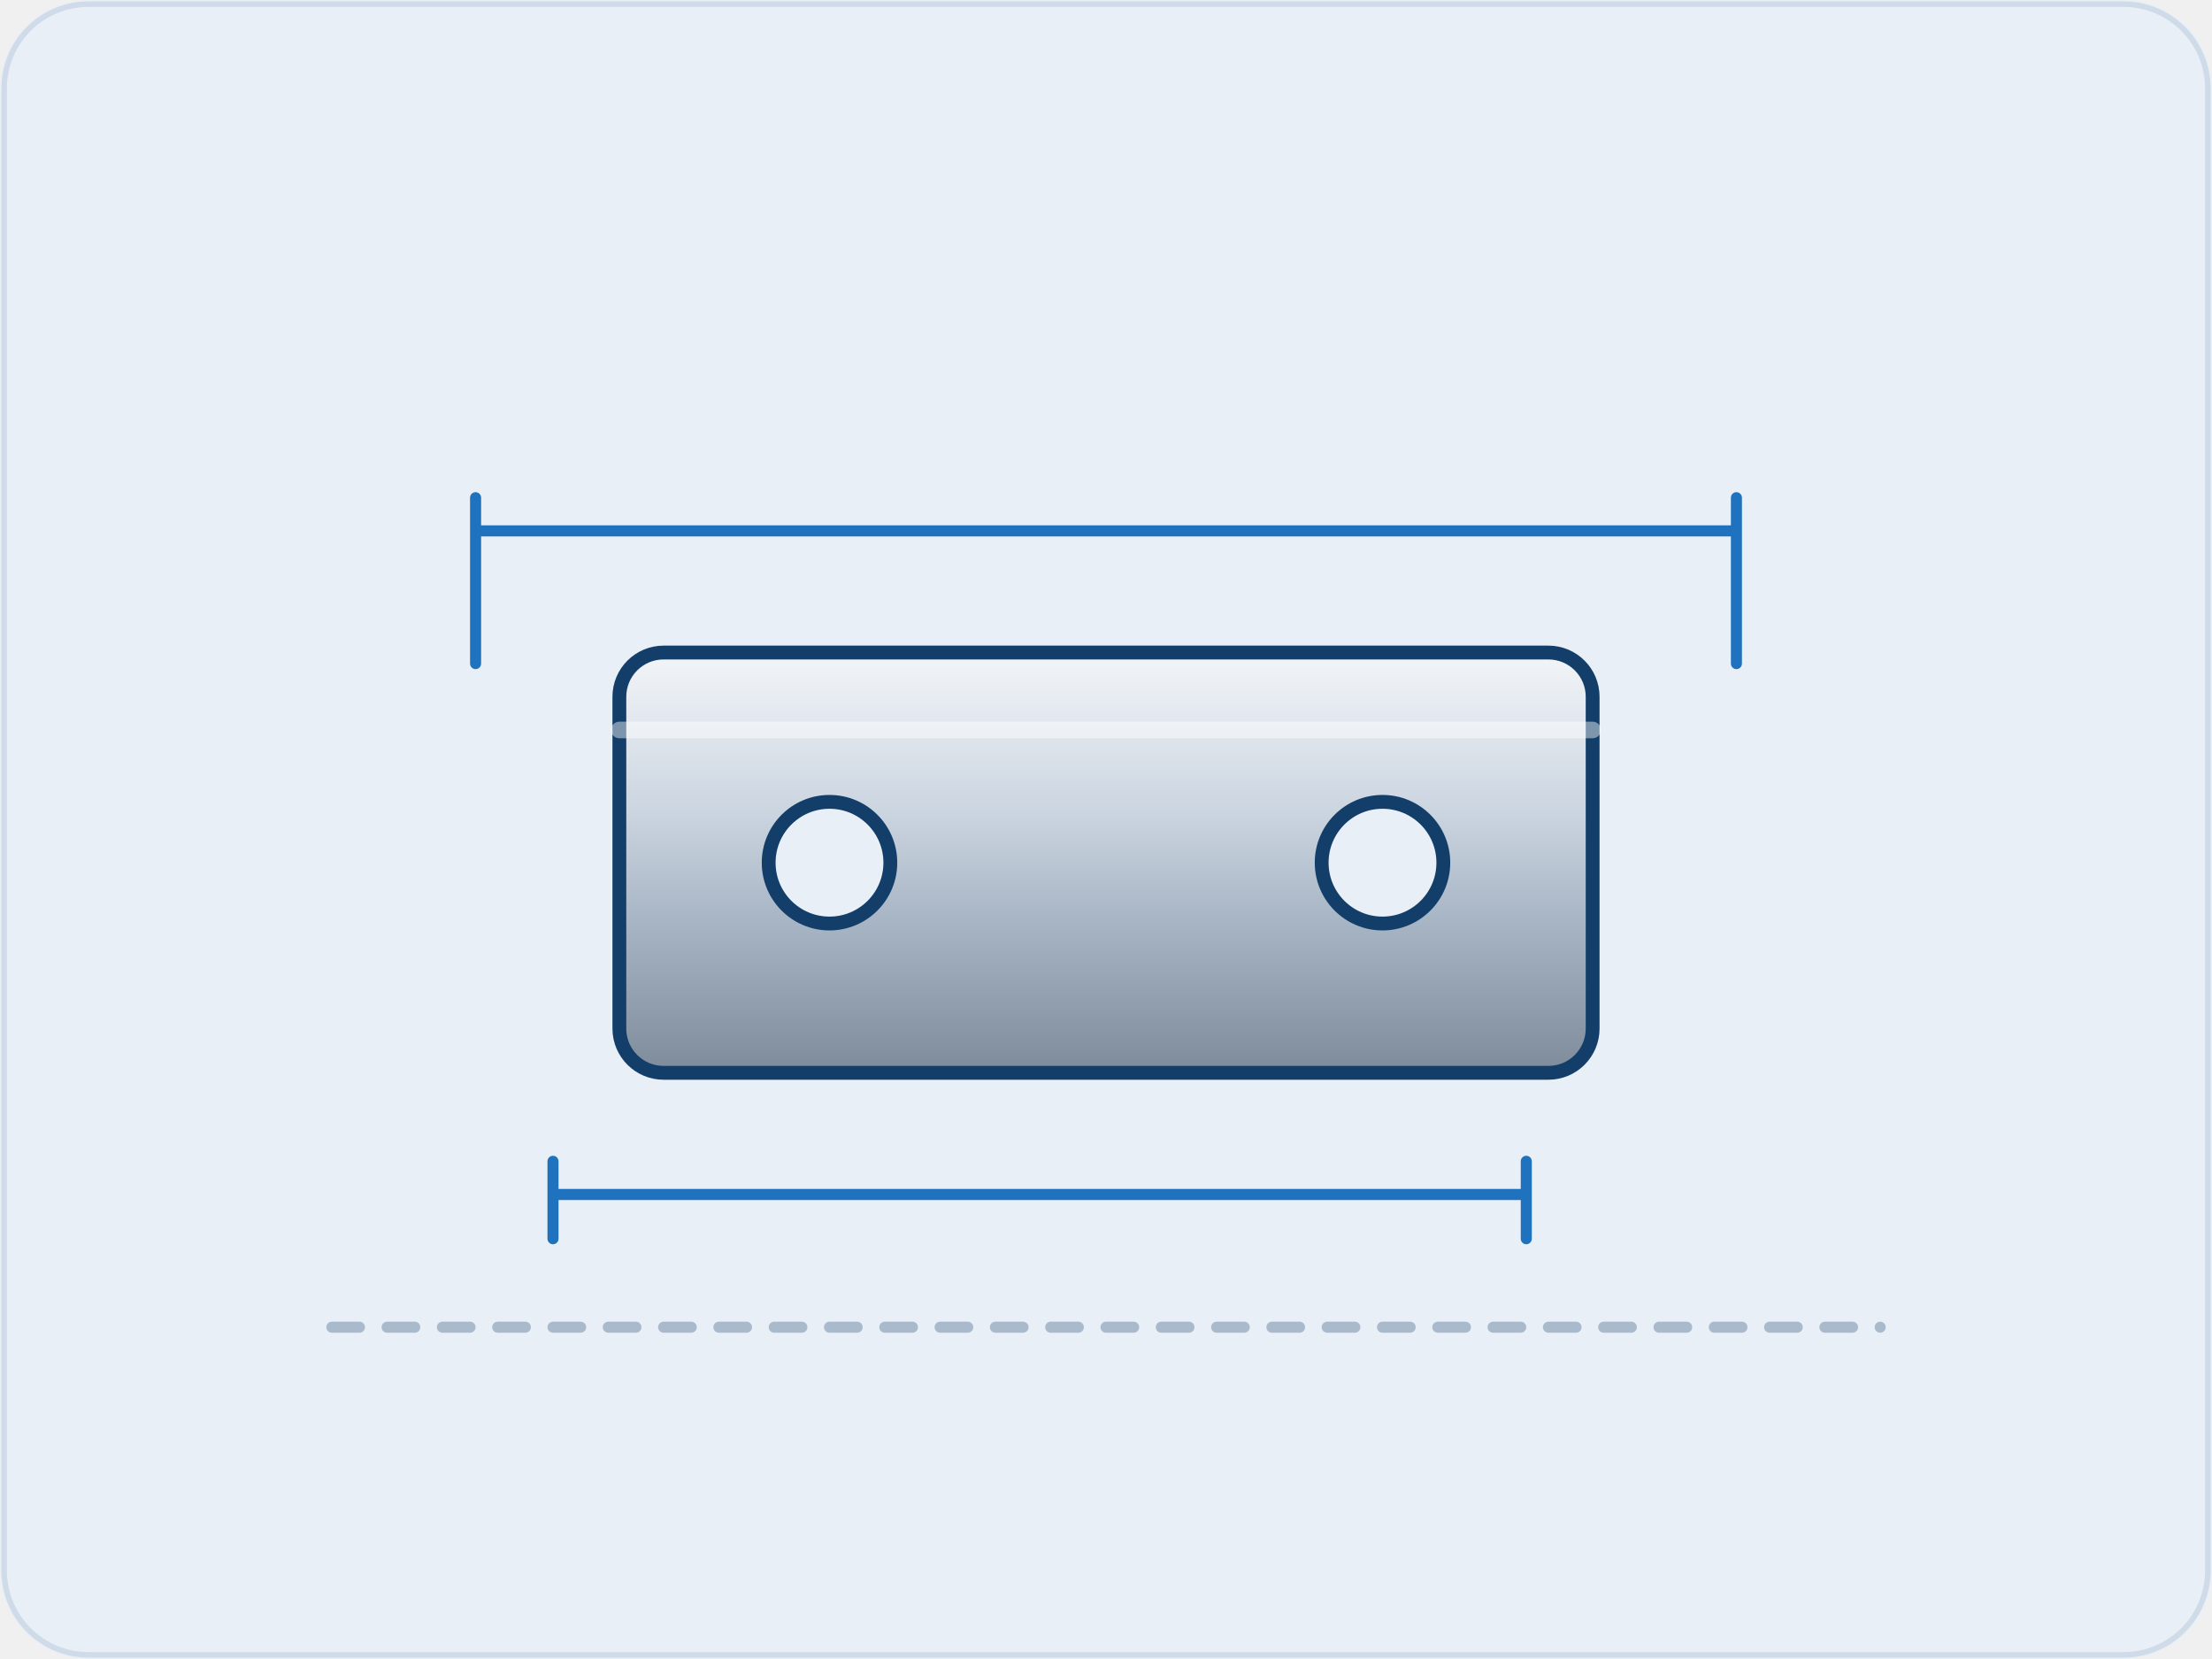
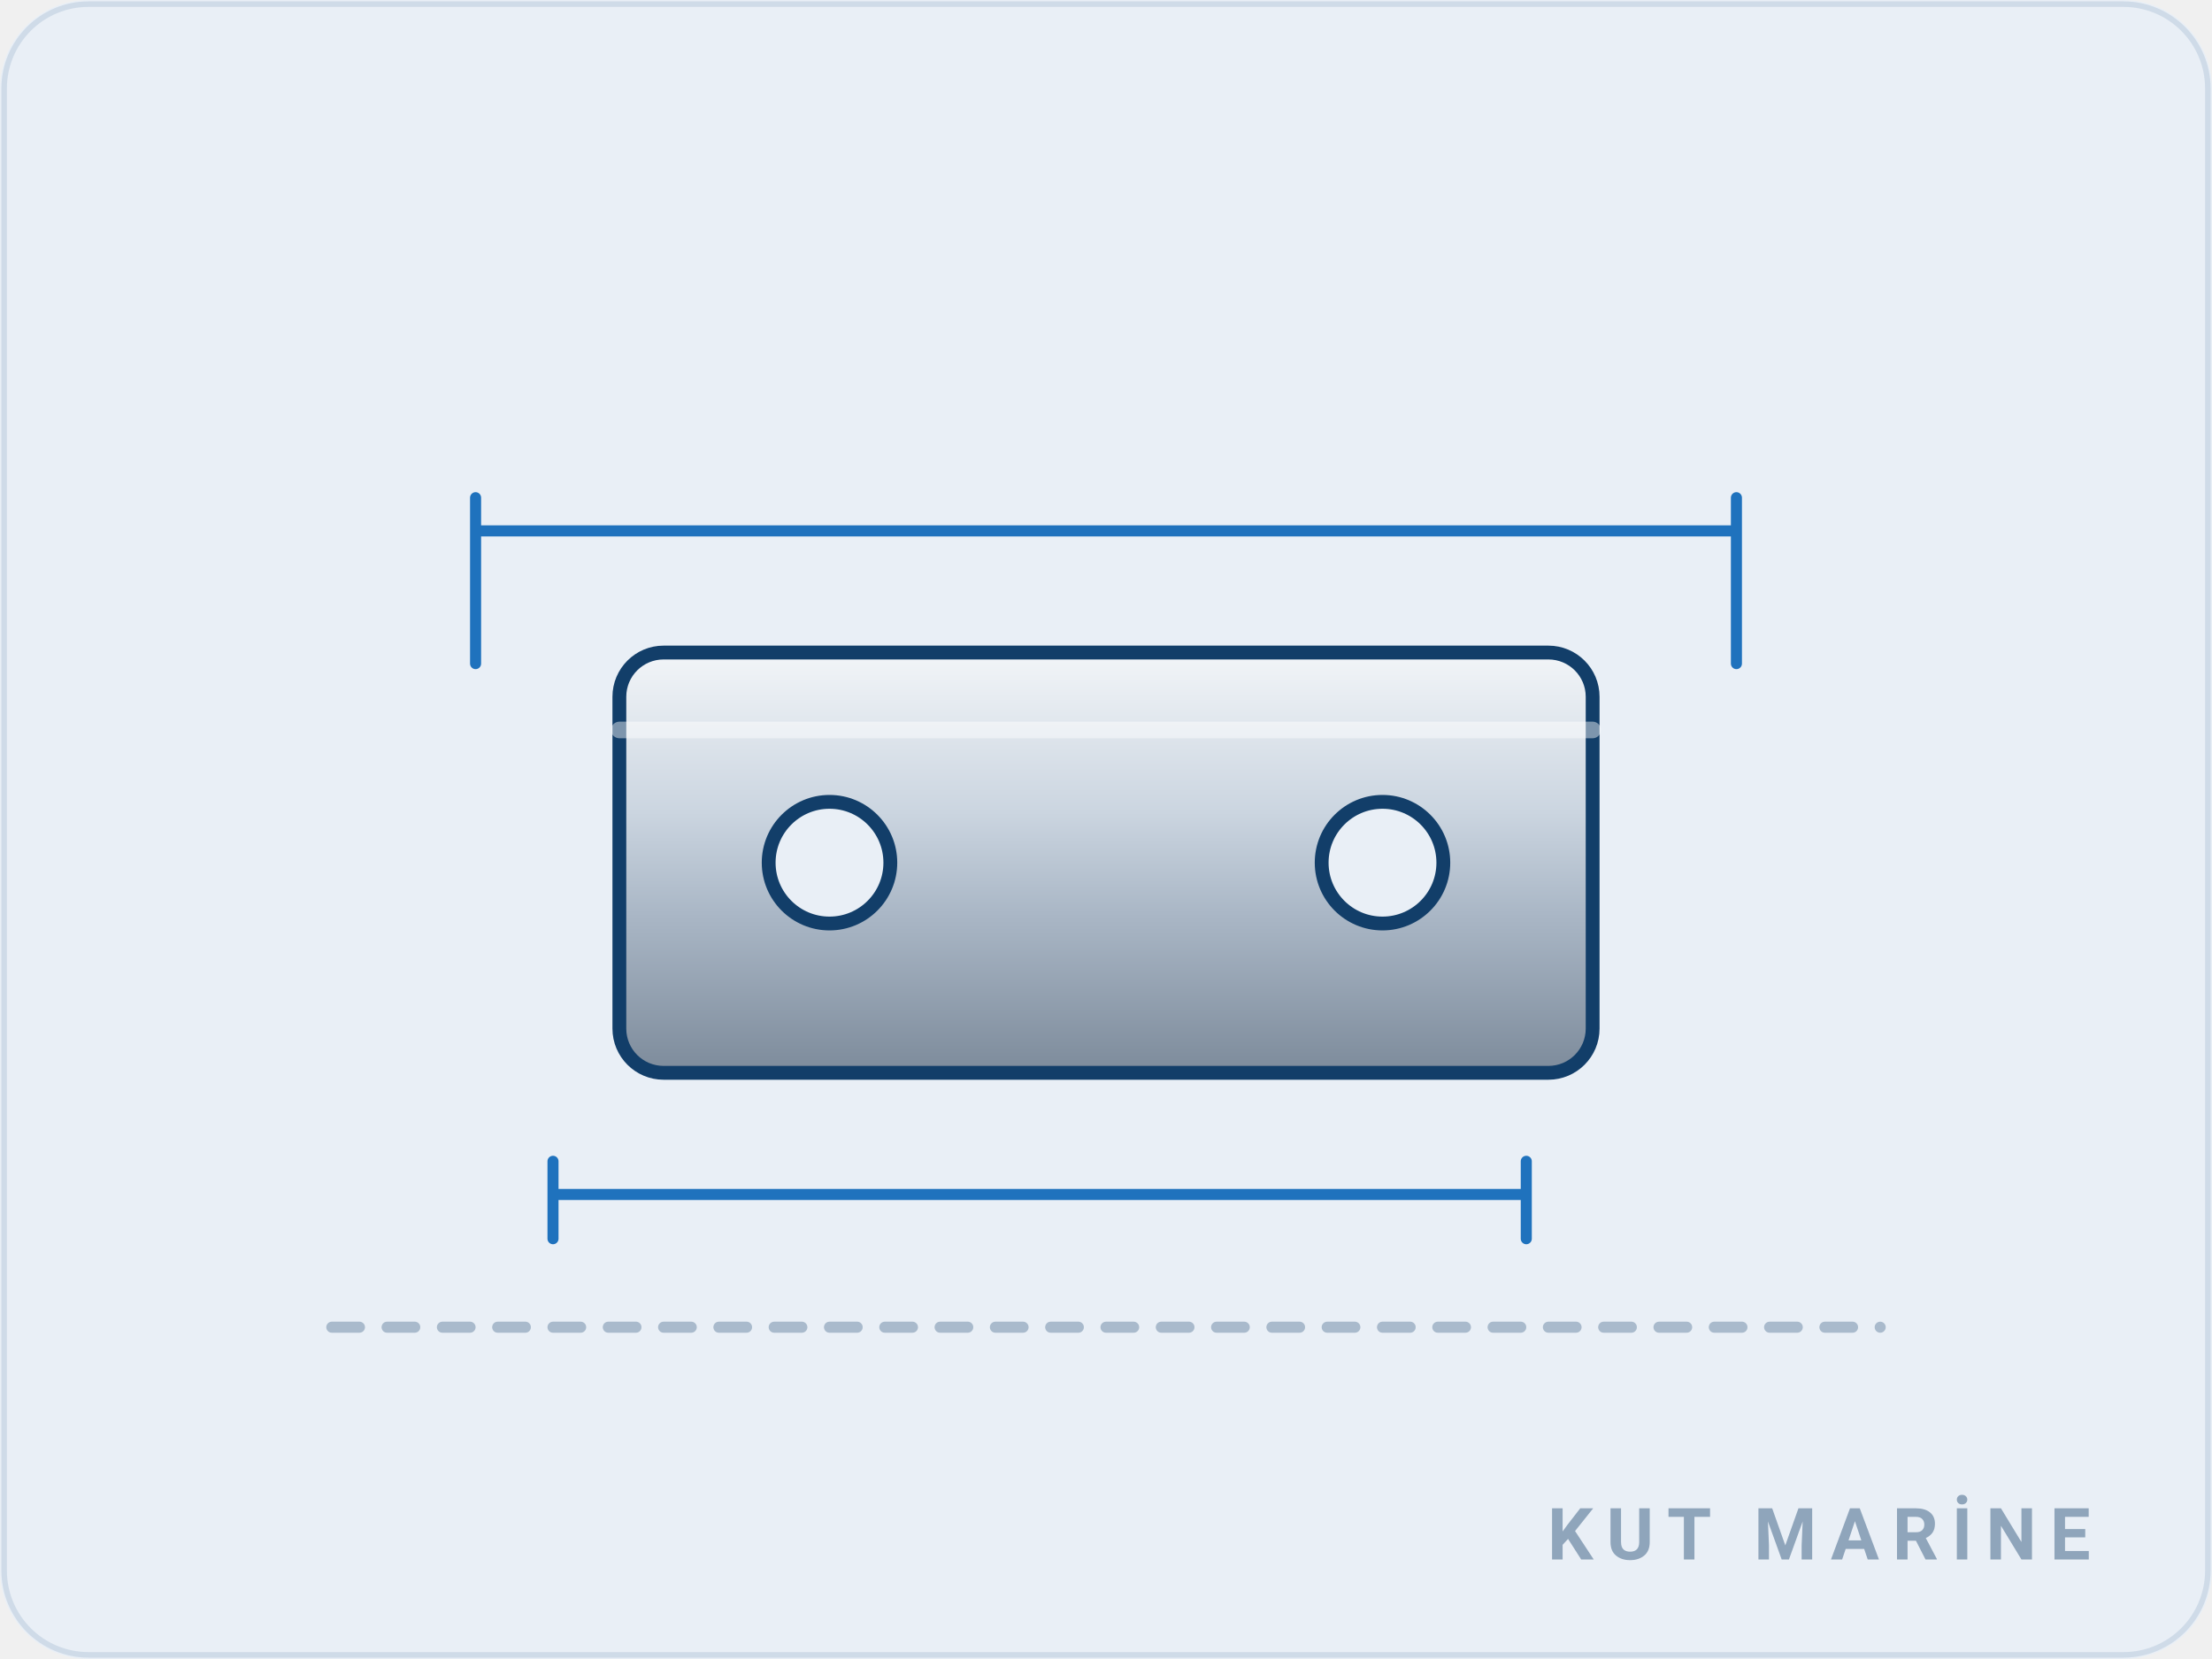
<svg xmlns="http://www.w3.org/2000/svg" viewBox="0 0 400 300" width="400" height="300" role="img" aria-labelledby="t d">
  <defs>
    <linearGradient id="metal" x1="0" y1="0" x2="0" y2="1">
      <stop offset="0" stop-color="#f2f5f8" />
      <stop offset=".38" stop-color="#cbd5e0" />
      <stop offset=".62" stop-color="#aab7c6" />
      <stop offset="1" stop-color="#7d8b9b" />
    </linearGradient>
    <linearGradient id="metalV" x1="0" y1="0" x2="1" y2="0">
      <stop offset="0" stop-color="#8f9dac" />
      <stop offset=".3" stop-color="#dbe2ea" />
      <stop offset=".6" stop-color="#b4c0cd" />
      <stop offset="1" stop-color="#808e9e" />
    </linearGradient>
    <linearGradient id="lead" x1="0" y1="0" x2="0" y2="1">
      <stop offset="0" stop-color="#9aa4ae" />
      <stop offset=".45" stop-color="#6d7883" />
      <stop offset="1" stop-color="#48515b" />
    </linearGradient>
    <linearGradient id="brass" x1="0" y1="0" x2="0" y2="1">
      <stop offset="0" stop-color="#e8c98a" />
      <stop offset=".5" stop-color="#c9a257" />
      <stop offset="1" stop-color="#9a7735" />
    </linearGradient>
    <linearGradient id="sea" x1="0" y1="0" x2="0" y2="1">
      <stop offset="0" stop-color="#bfe0f5" />
      <stop offset="1" stop-color="#5f9fd0" />
    </linearGradient>
  </defs>
  <rect width="400" height="300" rx="16" fill="#e9eff6" />
  <rect x=".75" y=".75" width="398.5" height="298.5" rx="15.25" fill="none" stroke="#cfdbe8" />
  <g stroke-linejoin="round" stroke-linecap="round">
    <rect x="112" y="118" width="176" height="76" rx="8" fill="url(#metal)" stroke="#123e69" stroke-width="2.5" />
    <path d="M112 132h176" stroke="#fff" stroke-width="3" opacity=".45" />
    <g fill="#e9eff6" stroke="#123e69" stroke-width="2.5">
      <circle cx="150" cy="156" r="11" />
      <circle cx="250" cy="156" r="11" />
    </g>
    <g stroke="#1f72bd" stroke-width="2" fill="none">
      <path d="M86 96h228M86 90v30M314 90v30" />
      <path d="M100 216h176M100 210v14M276 210v14" />
    </g>
    <path d="M60 240h280" stroke="#123e69" stroke-width="2" opacity=".3" stroke-dasharray="5 5" />
  </g>
+   <text x="378" y="282" fill="#123e69" opacity=".42" font-family="system-ui,-apple-system,Segoe UI,Roboto,sans-serif" font-size="13" font-weight="600" letter-spacing="2.4" text-anchor="end">KUT MARİNE</text>
</svg>
